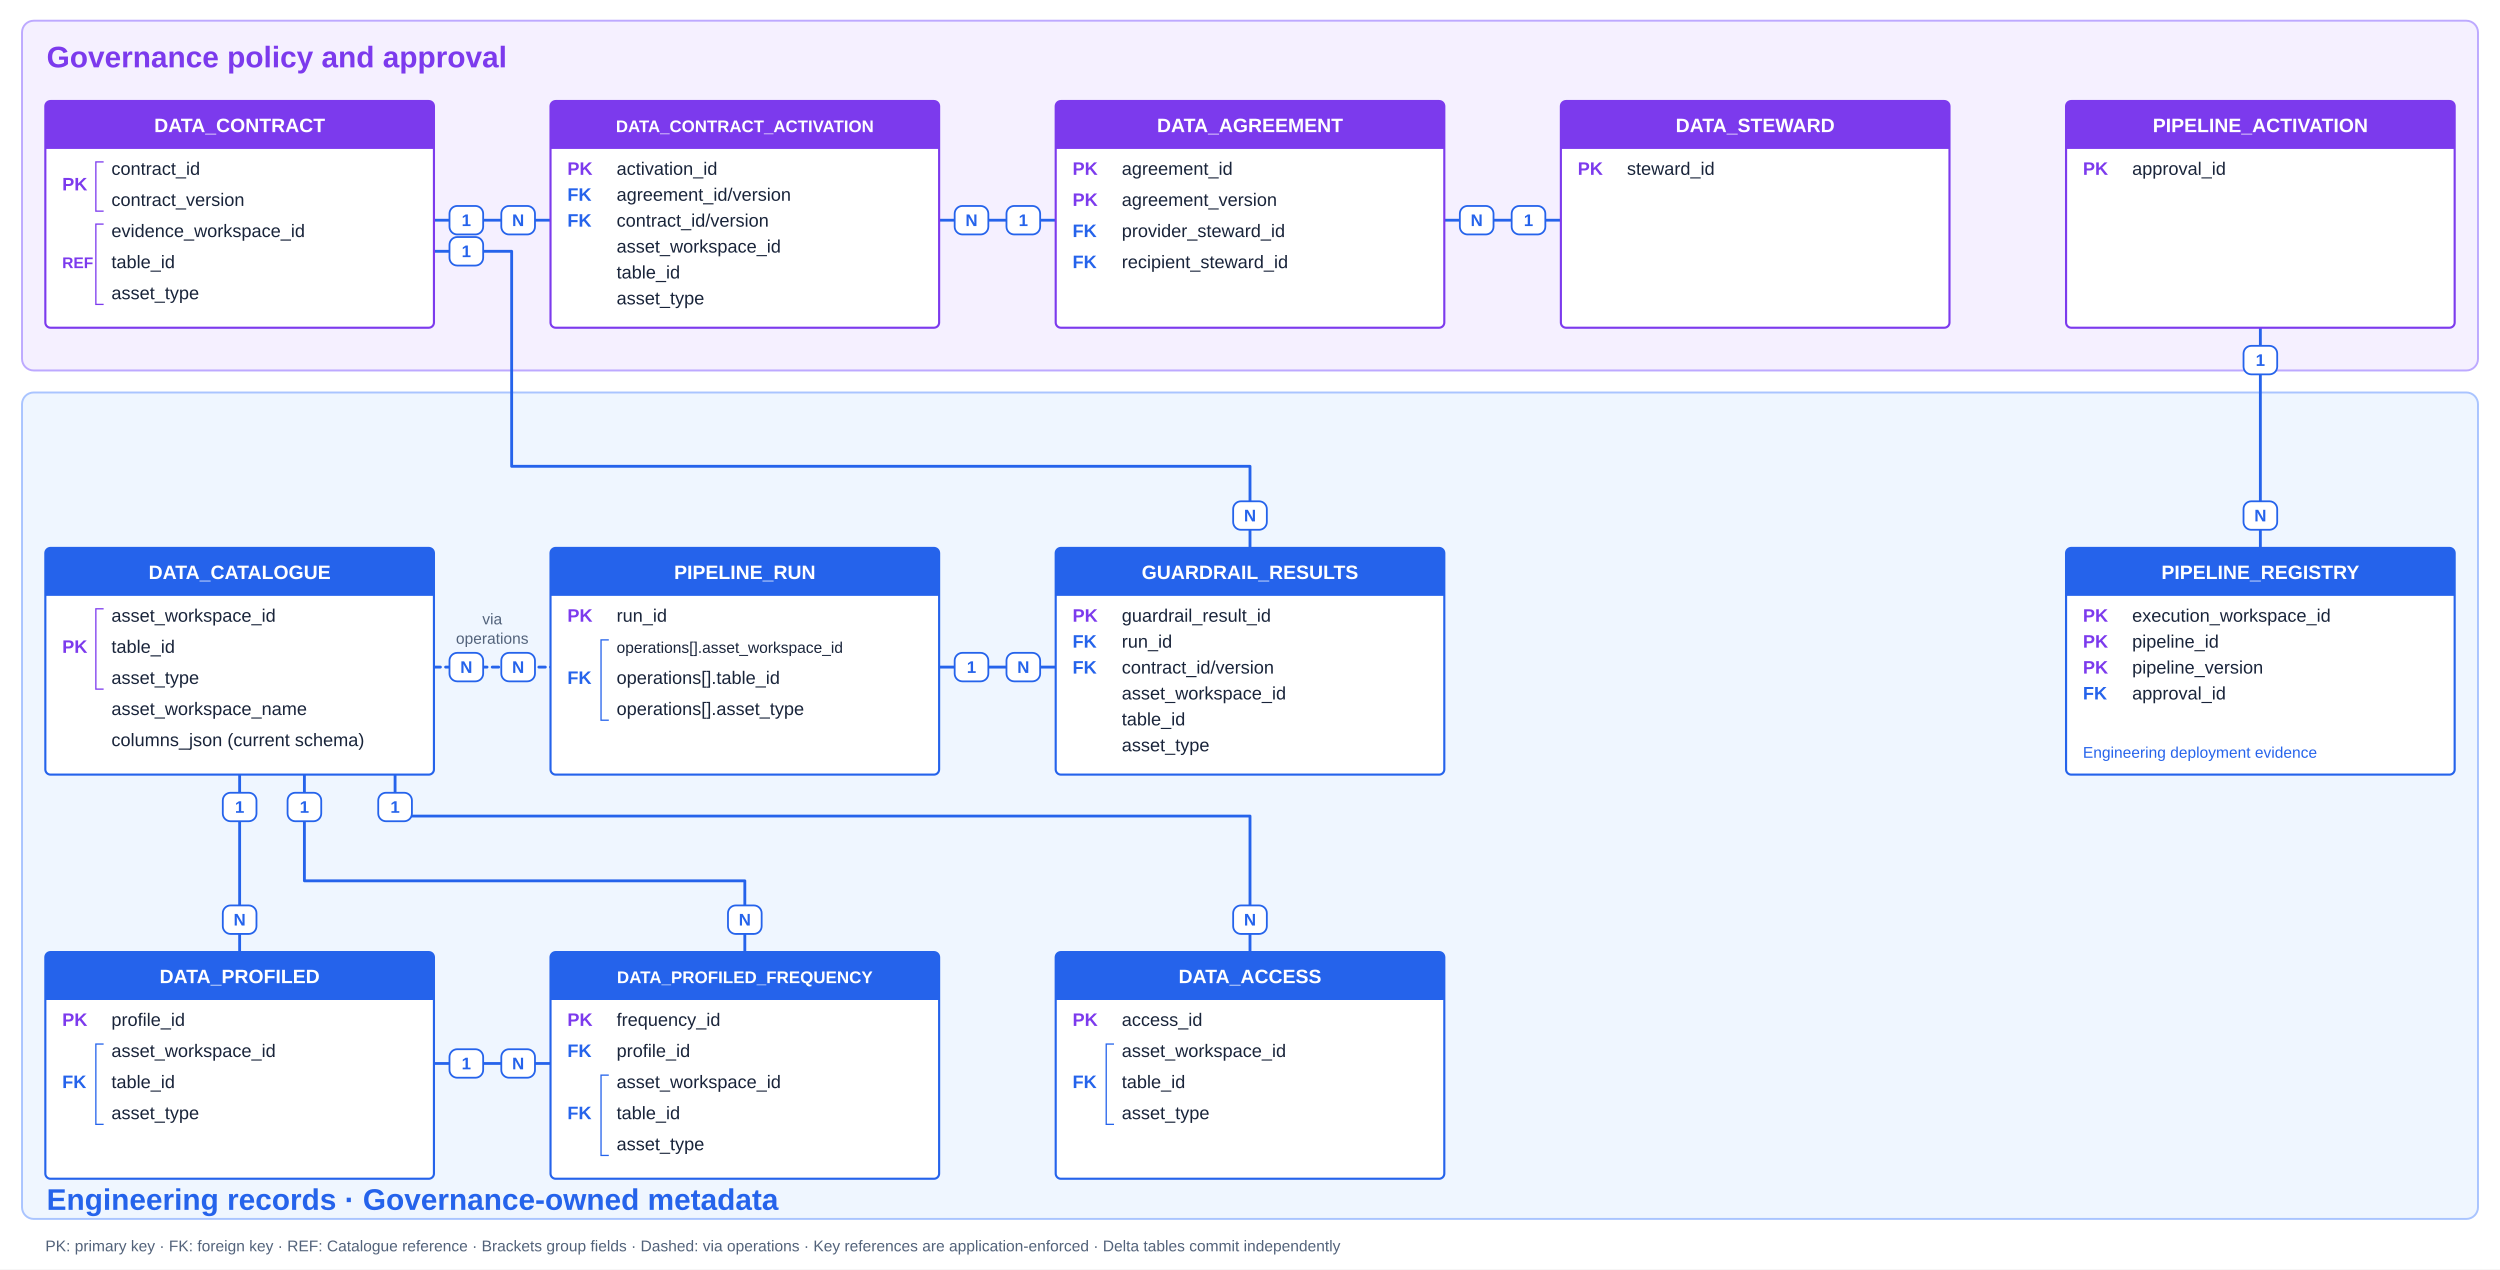
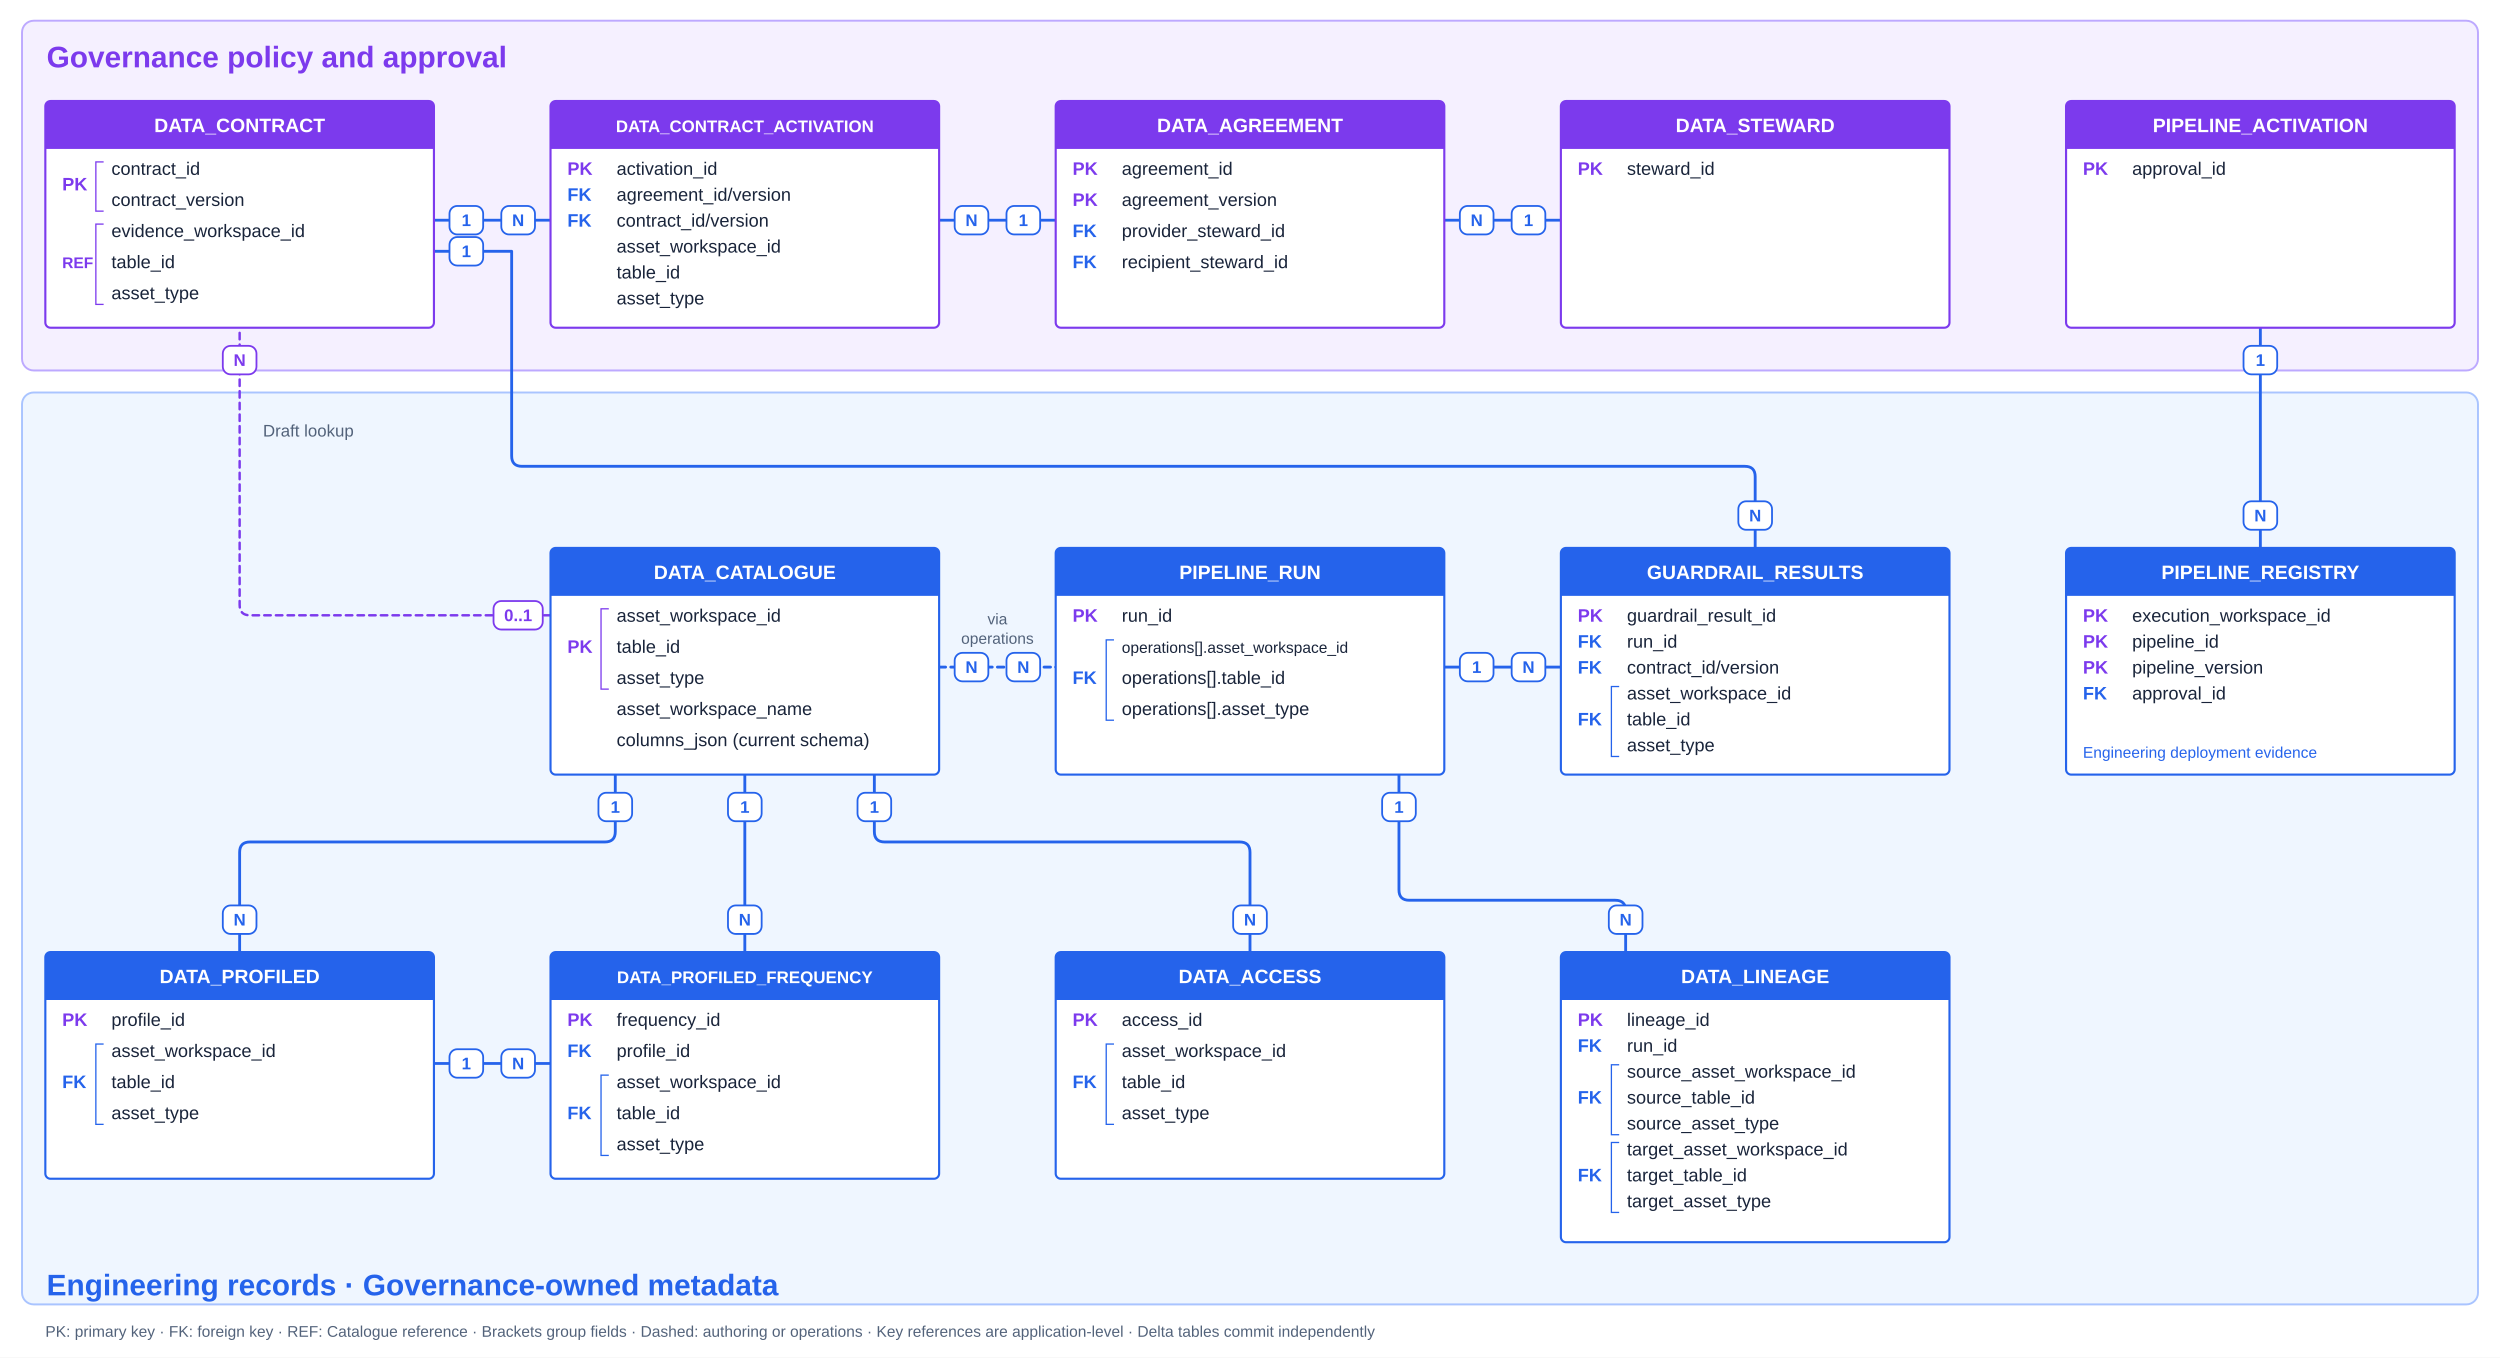
- <svg xmlns="http://www.w3.org/2000/svg" xmlns:xlink="http://www.w3.org/1999/xlink" width="1930" height="980" viewBox="0 0 1930 980" role="img" aria-label="FabricOps metadata relationship diagram">
-   <rect width="1930" height="980" fill="#FFFFFF" />
+ <svg xmlns="http://www.w3.org/2000/svg" xmlns:xlink="http://www.w3.org/1999/xlink" width="1930" height="1048" viewBox="0 0 1930 1048" role="img" aria-label="FabricOps metadata relationship diagram">
+   <rect width="1930" height="1048" fill="#FFFFFF" />
  <rect x="17" y="16" width="1896" height="270" rx="9" fill="#F5F0FF" stroke="#BDA9FF" stroke-width="1.5" />
-   <rect x="17" y="303" width="1896" height="638" rx="9" fill="#EFF6FF" stroke="#A9C4FF" stroke-width="1.5" />
+   <rect x="17" y="303" width="1896" height="704" rx="9" fill="#EFF6FF" stroke="#A9C4FF" stroke-width="1.5" />
  <text x="36" y="52" font-size="23" font-family="Segoe UI, Arial, sans-serif" font-weight="700" fill="#7C3AED">Governance policy and approval</text>
-   <text x="36" y="934" font-size="23" font-family="Segoe UI, Arial, sans-serif" font-weight="700" fill="#2563EB">Engineering records · Governance-owned metadata</text>
+   <text x="36" y="1000" font-size="23" font-family="Segoe UI, Arial, sans-serif" font-weight="700" fill="#2563EB">Engineering records · Governance-owned metadata</text>
  <g id="metadata-er-relationships" aria-label="Metadata table relationships">
+     <g class="metadata-er-relationship" data-from="DATA_CATALOGUE" data-to="DATA_CONTRACT" data-cardinality="0..1-N" data-kind="logical">
+       <path d="M425 475H193Q185 475 185 467V253" fill="none" stroke="#7C3AED" stroke-width="1.9" stroke-linecap="round" stroke-linejoin="round" stroke-dasharray="5 4" />
+       <rect x="381" y="464" width="38" height="22" rx="6" fill="#FFFFFF" stroke="#7C3AED" stroke-width="1.4" />
+       <text x="400" y="479.5" text-anchor="middle" font-size="13" font-weight="700" font-family="Segoe UI, Arial, sans-serif" fill="#7C3AED">0..1</text>
+       <rect x="172" y="267" width="26" height="22" rx="6" fill="#FFFFFF" stroke="#7C3AED" stroke-width="1.4" />
+       <text x="185" y="282.5" text-anchor="middle" font-size="13" font-weight="700" font-family="Segoe UI, Arial, sans-serif" fill="#7C3AED">N</text>
+       <text x="203" y="337" font-size="13" font-family="Segoe UI, Arial, sans-serif" fill="#52627A">Draft lookup</text>
+     </g>
    <g class="metadata-er-relationship" data-from="DATA_STEWARD" data-to="DATA_AGREEMENT" data-cardinality="1-N" data-kind="physical">
      <path d="M1205 170H1115" fill="none" stroke="#2563EB" stroke-width="2.2" stroke-linecap="round" stroke-linejoin="round" />
      <rect x="1167" y="159" width="26" height="22" rx="6" fill="#FFFFFF" stroke="#2563EB" stroke-width="1.4" />
      <text x="1180" y="174.5" text-anchor="middle" font-size="13" font-weight="700" font-family="Segoe UI, Arial, sans-serif" fill="#2563EB">1</text>
      <rect x="1127" y="159" width="26" height="22" rx="6" fill="#FFFFFF" stroke="#2563EB" stroke-width="1.4" />
      <text x="1140" y="174.5" text-anchor="middle" font-size="13" font-weight="700" font-family="Segoe UI, Arial, sans-serif" fill="#2563EB">N</text>
    </g>
    <g class="metadata-er-relationship" data-from="DATA_AGREEMENT" data-to="DATA_CONTRACT_ACTIVATION" data-cardinality="1-N" data-kind="physical">
      <path d="M815 170H725" fill="none" stroke="#2563EB" stroke-width="2.2" stroke-linecap="round" stroke-linejoin="round" />
      <rect x="777" y="159" width="26" height="22" rx="6" fill="#FFFFFF" stroke="#2563EB" stroke-width="1.4" />
      <text x="790" y="174.5" text-anchor="middle" font-size="13" font-weight="700" font-family="Segoe UI, Arial, sans-serif" fill="#2563EB">1</text>
      <rect x="737" y="159" width="26" height="22" rx="6" fill="#FFFFFF" stroke="#2563EB" stroke-width="1.4" />
      <text x="750" y="174.5" text-anchor="middle" font-size="13" font-weight="700" font-family="Segoe UI, Arial, sans-serif" fill="#2563EB">N</text>
    </g>
    <g class="metadata-er-relationship" data-from="PIPELINE_ACTIVATION" data-to="PIPELINE_REGISTRY" data-cardinality="1-N" data-kind="physical">
      <path d="M1745 253V423" fill="none" stroke="#2563EB" stroke-width="2.2" stroke-linecap="round" stroke-linejoin="round" />
      <rect x="1732" y="267" width="26" height="22" rx="6" fill="#FFFFFF" stroke="#2563EB" stroke-width="1.4" />
      <text x="1745" y="282.5" text-anchor="middle" font-size="13" font-weight="700" font-family="Segoe UI, Arial, sans-serif" fill="#2563EB">1</text>
      <rect x="1732" y="387" width="26" height="22" rx="6" fill="#FFFFFF" stroke="#2563EB" stroke-width="1.4" />
      <text x="1745" y="402.5" text-anchor="middle" font-size="13" font-weight="700" font-family="Segoe UI, Arial, sans-serif" fill="#2563EB">N</text>
    </g>
    <g class="metadata-er-relationship" data-from="DATA_CONTRACT_ACTIVATION" data-to="DATA_CONTRACT" data-cardinality="N-1" data-kind="physical">
      <path d="M425 170H335" fill="none" stroke="#2563EB" stroke-width="2.2" stroke-linecap="round" stroke-linejoin="round" />
      <rect x="387" y="159" width="26" height="22" rx="6" fill="#FFFFFF" stroke="#2563EB" stroke-width="1.4" />
      <text x="400" y="174.5" text-anchor="middle" font-size="13" font-weight="700" font-family="Segoe UI, Arial, sans-serif" fill="#2563EB">N</text>
      <rect x="347" y="159" width="26" height="22" rx="6" fill="#FFFFFF" stroke="#2563EB" stroke-width="1.4" />
      <text x="360" y="174.5" text-anchor="middle" font-size="13" font-weight="700" font-family="Segoe UI, Arial, sans-serif" fill="#2563EB">1</text>
    </g>
    <g class="metadata-er-relationship" data-from="PIPELINE_RUN" data-to="GUARDRAIL_RESULTS" data-cardinality="1-N" data-kind="physical">
-       <path d="M725 515H815" fill="none" stroke="#2563EB" stroke-width="2.2" stroke-linecap="round" stroke-linejoin="round" />
-       <rect x="737" y="504" width="26" height="22" rx="6" fill="#FFFFFF" stroke="#2563EB" stroke-width="1.4" />
-       <text x="750" y="519.5" text-anchor="middle" font-size="13" font-weight="700" font-family="Segoe UI, Arial, sans-serif" fill="#2563EB">1</text>
-       <rect x="777" y="504" width="26" height="22" rx="6" fill="#FFFFFF" stroke="#2563EB" stroke-width="1.4" />
-       <text x="790" y="519.5" text-anchor="middle" font-size="13" font-weight="700" font-family="Segoe UI, Arial, sans-serif" fill="#2563EB">N</text>
+       <path d="M1115 515H1205" fill="none" stroke="#2563EB" stroke-width="2.2" stroke-linecap="round" stroke-linejoin="round" />
+       <rect x="1127" y="504" width="26" height="22" rx="6" fill="#FFFFFF" stroke="#2563EB" stroke-width="1.4" />
+       <text x="1140" y="519.5" text-anchor="middle" font-size="13" font-weight="700" font-family="Segoe UI, Arial, sans-serif" fill="#2563EB">1</text>
+       <rect x="1167" y="504" width="26" height="22" rx="6" fill="#FFFFFF" stroke="#2563EB" stroke-width="1.4" />
+       <text x="1180" y="519.5" text-anchor="middle" font-size="13" font-weight="700" font-family="Segoe UI, Arial, sans-serif" fill="#2563EB">N</text>
    </g>
    <g class="metadata-er-relationship" data-from="DATA_CATALOGUE" data-to="DATA_PROFILED" data-cardinality="1-N" data-kind="physical">
-       <path d="M185 598V735" fill="none" stroke="#2563EB" stroke-width="2.2" stroke-linecap="round" stroke-linejoin="round" />
-       <rect x="172" y="612" width="26" height="22" rx="6" fill="#FFFFFF" stroke="#2563EB" stroke-width="1.4" />
-       <text x="185" y="627.5" text-anchor="middle" font-size="13" font-weight="700" font-family="Segoe UI, Arial, sans-serif" fill="#2563EB">1</text>
+       <path d="M475 598V642Q475 650 467 650H193Q185 650 185 658V735" fill="none" stroke="#2563EB" stroke-width="2.2" stroke-linecap="round" stroke-linejoin="round" />
+       <rect x="462" y="612" width="26" height="22" rx="6" fill="#FFFFFF" stroke="#2563EB" stroke-width="1.4" />
+       <text x="475" y="627.5" text-anchor="middle" font-size="13" font-weight="700" font-family="Segoe UI, Arial, sans-serif" fill="#2563EB">1</text>
      <rect x="172" y="699" width="26" height="22" rx="6" fill="#FFFFFF" stroke="#2563EB" stroke-width="1.4" />
      <text x="185" y="714.5" text-anchor="middle" font-size="13" font-weight="700" font-family="Segoe UI, Arial, sans-serif" fill="#2563EB">N</text>
    </g>
    <g class="metadata-er-relationship" data-from="DATA_CATALOGUE" data-to="DATA_PROFILED_FREQUENCY" data-cardinality="1-N" data-kind="physical">
-       <path d="M235 598V680H575V735" fill="none" stroke="#2563EB" stroke-width="2.2" stroke-linecap="round" stroke-linejoin="round" />
-       <rect x="222" y="612" width="26" height="22" rx="6" fill="#FFFFFF" stroke="#2563EB" stroke-width="1.4" />
-       <text x="235" y="627.5" text-anchor="middle" font-size="13" font-weight="700" font-family="Segoe UI, Arial, sans-serif" fill="#2563EB">1</text>
+       <path d="M575 598V735" fill="none" stroke="#2563EB" stroke-width="2.2" stroke-linecap="round" stroke-linejoin="round" />
+       <rect x="562" y="612" width="26" height="22" rx="6" fill="#FFFFFF" stroke="#2563EB" stroke-width="1.4" />
+       <text x="575" y="627.5" text-anchor="middle" font-size="13" font-weight="700" font-family="Segoe UI, Arial, sans-serif" fill="#2563EB">1</text>
      <rect x="562" y="699" width="26" height="22" rx="6" fill="#FFFFFF" stroke="#2563EB" stroke-width="1.4" />
      <text x="575" y="714.5" text-anchor="middle" font-size="13" font-weight="700" font-family="Segoe UI, Arial, sans-serif" fill="#2563EB">N</text>
    </g>
    <g class="metadata-er-relationship" data-from="DATA_CATALOGUE" data-to="DATA_ACCESS" data-cardinality="1-N" data-kind="physical">
-       <path d="M305 598V630H965V735" fill="none" stroke="#2563EB" stroke-width="2.2" stroke-linecap="round" stroke-linejoin="round" />
-       <rect x="292" y="612" width="26" height="22" rx="6" fill="#FFFFFF" stroke="#2563EB" stroke-width="1.4" />
-       <text x="305" y="627.5" text-anchor="middle" font-size="13" font-weight="700" font-family="Segoe UI, Arial, sans-serif" fill="#2563EB">1</text>
+       <path d="M675 598V642Q675 650 683 650H957Q965 650 965 658V735" fill="none" stroke="#2563EB" stroke-width="2.2" stroke-linecap="round" stroke-linejoin="round" />
+       <rect x="662" y="612" width="26" height="22" rx="6" fill="#FFFFFF" stroke="#2563EB" stroke-width="1.4" />
+       <text x="675" y="627.5" text-anchor="middle" font-size="13" font-weight="700" font-family="Segoe UI, Arial, sans-serif" fill="#2563EB">1</text>
      <rect x="952" y="699" width="26" height="22" rx="6" fill="#FFFFFF" stroke="#2563EB" stroke-width="1.4" />
      <text x="965" y="714.5" text-anchor="middle" font-size="13" font-weight="700" font-family="Segoe UI, Arial, sans-serif" fill="#2563EB">N</text>
    </g>
    <g class="metadata-er-relationship" data-from="DATA_PROFILED" data-to="DATA_PROFILED_FREQUENCY" data-cardinality="1-N" data-kind="physical">
      <path d="M335 821H425" fill="none" stroke="#2563EB" stroke-width="2.2" stroke-linecap="round" stroke-linejoin="round" />
      <rect x="347" y="810" width="26" height="22" rx="6" fill="#FFFFFF" stroke="#2563EB" stroke-width="1.4" />
      <text x="360" y="825.5" text-anchor="middle" font-size="13" font-weight="700" font-family="Segoe UI, Arial, sans-serif" fill="#2563EB">1</text>
      <rect x="387" y="810" width="26" height="22" rx="6" fill="#FFFFFF" stroke="#2563EB" stroke-width="1.4" />
      <text x="400" y="825.5" text-anchor="middle" font-size="13" font-weight="700" font-family="Segoe UI, Arial, sans-serif" fill="#2563EB">N</text>
    </g>
    <g class="metadata-er-relationship" data-from="DATA_CONTRACT" data-to="GUARDRAIL_RESULTS" data-cardinality="1-N" data-kind="physical">
-       <path d="M335 194H395V360H965V423" fill="none" stroke="#2563EB" stroke-width="2.2" stroke-linecap="round" stroke-linejoin="round" />
+       <path d="M335 194H395V352Q395 360 403 360H1347Q1355 360 1355 368V423" fill="none" stroke="#2563EB" stroke-width="2.2" stroke-linecap="round" stroke-linejoin="round" />
      <rect x="347" y="183" width="26" height="22" rx="6" fill="#FFFFFF" stroke="#2563EB" stroke-width="1.4" />
      <text x="360" y="198.5" text-anchor="middle" font-size="13" font-weight="700" font-family="Segoe UI, Arial, sans-serif" fill="#2563EB">1</text>
-       <rect x="952" y="387" width="26" height="22" rx="6" fill="#FFFFFF" stroke="#2563EB" stroke-width="1.4" />
-       <text x="965" y="402.5" text-anchor="middle" font-size="13" font-weight="700" font-family="Segoe UI, Arial, sans-serif" fill="#2563EB">N</text>
+       <rect x="1342" y="387" width="26" height="22" rx="6" fill="#FFFFFF" stroke="#2563EB" stroke-width="1.4" />
+       <text x="1355" y="402.5" text-anchor="middle" font-size="13" font-weight="700" font-family="Segoe UI, Arial, sans-serif" fill="#2563EB">N</text>
    </g>
    <g class="metadata-er-relationship" data-from="DATA_CATALOGUE" data-to="PIPELINE_RUN" data-cardinality="N-N" data-kind="nested">
-       <path d="M335 515H425" fill="none" stroke="#2563EB" stroke-width="2.2" stroke-linecap="round" stroke-linejoin="round" stroke-dasharray="5 4" />
-       <rect x="347" y="504" width="26" height="22" rx="6" fill="#FFFFFF" stroke="#2563EB" stroke-width="1.4" />
-       <text x="360" y="519.5" text-anchor="middle" font-size="13" font-weight="700" font-family="Segoe UI, Arial, sans-serif" fill="#2563EB">N</text>
-       <rect x="387" y="504" width="26" height="22" rx="6" fill="#FFFFFF" stroke="#2563EB" stroke-width="1.4" />
-       <text x="400" y="519.5" text-anchor="middle" font-size="13" font-weight="700" font-family="Segoe UI, Arial, sans-serif" fill="#2563EB">N</text>
-       <text x="380" y="482" text-anchor="middle" font-size="12" font-family="Segoe UI, Arial, sans-serif" fill="#52627A">via</text>
-       <text x="380" y="497" text-anchor="middle" font-size="12" font-family="Segoe UI, Arial, sans-serif" fill="#52627A">operations</text>
+       <path d="M725 515H815" fill="none" stroke="#2563EB" stroke-width="2.2" stroke-linecap="round" stroke-linejoin="round" stroke-dasharray="5 4" />
+       <rect x="737" y="504" width="26" height="22" rx="6" fill="#FFFFFF" stroke="#2563EB" stroke-width="1.4" />
+       <text x="750" y="519.5" text-anchor="middle" font-size="13" font-weight="700" font-family="Segoe UI, Arial, sans-serif" fill="#2563EB">N</text>
+       <rect x="777" y="504" width="26" height="22" rx="6" fill="#FFFFFF" stroke="#2563EB" stroke-width="1.4" />
+       <text x="790" y="519.5" text-anchor="middle" font-size="13" font-weight="700" font-family="Segoe UI, Arial, sans-serif" fill="#2563EB">N</text>
+       <text x="770" y="482" text-anchor="middle" font-size="12" font-family="Segoe UI, Arial, sans-serif" fill="#52627A">via</text>
+       <text x="770" y="497" text-anchor="middle" font-size="12" font-family="Segoe UI, Arial, sans-serif" fill="#52627A">operations</text>
+     </g>
+     <g class="metadata-er-relationship" data-from="PIPELINE_RUN" data-to="DATA_LINEAGE" data-cardinality="1-N" data-kind="physical">
+       <path d="M1080 598V687Q1080 695 1088 695H1247Q1255 695 1255 703V735" fill="none" stroke="#2563EB" stroke-width="2.2" stroke-linecap="round" stroke-linejoin="round" />
+       <rect x="1067" y="612" width="26" height="22" rx="6" fill="#FFFFFF" stroke="#2563EB" stroke-width="1.4" />
+       <text x="1080" y="627.5" text-anchor="middle" font-size="13" font-weight="700" font-family="Segoe UI, Arial, sans-serif" fill="#2563EB">1</text>
+       <rect x="1242" y="699" width="26" height="22" rx="6" fill="#FFFFFF" stroke="#2563EB" stroke-width="1.4" />
+       <text x="1255" y="714.5" text-anchor="middle" font-size="13" font-weight="700" font-family="Segoe UI, Arial, sans-serif" fill="#2563EB">N</text>
    </g>
  </g>
  <a xlink:href="https://voycepeh.github.io/FabricOps-Starter-Kit/reference/metadata/metadata_data_steward/" target="_blank">
    <rect x="1205" y="78" width="300" height="175" rx="4" fill="white" stroke="#7C3AED" stroke-width="1.65" />
    <path d="M1209 78H1501Q1505 78 1505 82V115H1205V82Q1205 78 1209 78Z" fill="#7C3AED" />
    <text x="1355" y="102" text-anchor="middle" font-size="15" font-weight="700" font-family="Segoe UI, Arial, sans-serif" fill="white">DATA_STEWARD</text>
    <text x="1218" y="135" fill="#7C3AED" font-weight="700" font-size="14" font-family="Segoe UI, Arial, sans-serif">PK</text>
    <text x="1256" y="135" fill="#19243A" font-size="14" font-family="Segoe UI, Arial, sans-serif">steward_id</text>
  </a>
  <a xlink:href="https://voycepeh.github.io/FabricOps-Starter-Kit/reference/metadata/metadata_data_agreement/" target="_blank">
    <rect x="815" y="78" width="300" height="175" rx="4" fill="white" stroke="#7C3AED" stroke-width="1.65" />
    <path d="M819 78H1111Q1115 78 1115 82V115H815V82Q815 78 819 78Z" fill="#7C3AED" />
    <text x="965" y="102" text-anchor="middle" font-size="15" font-weight="700" font-family="Segoe UI, Arial, sans-serif" fill="white">DATA_AGREEMENT</text>
    <text x="828" y="135" fill="#7C3AED" font-weight="700" font-size="14" font-family="Segoe UI, Arial, sans-serif">PK</text>
    <text x="866" y="135" fill="#19243A" font-size="14" font-family="Segoe UI, Arial, sans-serif">agreement_id</text>
    <text x="828" y="159" fill="#7C3AED" font-weight="700" font-size="14" font-family="Segoe UI, Arial, sans-serif">PK</text>
    <text x="866" y="159" fill="#19243A" font-size="14" font-family="Segoe UI, Arial, sans-serif">agreement_version</text>
    <text x="828" y="183" fill="#2563EB" font-weight="700" font-size="14" font-family="Segoe UI, Arial, sans-serif">FK</text>
    <text x="866" y="183" fill="#19243A" font-size="14" font-family="Segoe UI, Arial, sans-serif">provider_steward_id</text>
    <text x="828" y="207" fill="#2563EB" font-weight="700" font-size="14" font-family="Segoe UI, Arial, sans-serif">FK</text>
    <text x="866" y="207" fill="#19243A" font-size="14" font-family="Segoe UI, Arial, sans-serif">recipient_steward_id</text>
  </a>
  <a xlink:href="https://voycepeh.github.io/FabricOps-Starter-Kit/reference/metadata/metadata_data_contract_activation/" target="_blank">
    <rect x="425" y="78" width="300" height="175" rx="4" fill="white" stroke="#7C3AED" stroke-width="1.65" />
    <path d="M429 78H721Q725 78 725 82V115H425V82Q425 78 429 78Z" fill="#7C3AED" />
    <text x="575" y="102" text-anchor="middle" font-size="13" font-weight="700" font-family="Segoe UI, Arial, sans-serif" fill="white">DATA_CONTRACT_ACTIVATION</text>
    <text x="438" y="135" fill="#7C3AED" font-weight="700" font-size="14" font-family="Segoe UI, Arial, sans-serif">PK</text>
    <text x="476" y="135" fill="#19243A" font-size="14" font-family="Segoe UI, Arial, sans-serif">activation_id</text>
    <text x="438" y="155" fill="#2563EB" font-weight="700" font-size="14" font-family="Segoe UI, Arial, sans-serif">FK</text>
    <text x="476" y="155" fill="#19243A" font-size="14" font-family="Segoe UI, Arial, sans-serif">agreement_id/version</text>
    <text x="438" y="175" fill="#2563EB" font-weight="700" font-size="14" font-family="Segoe UI, Arial, sans-serif">FK</text>
    <text x="476" y="175" fill="#19243A" font-size="14" font-family="Segoe UI, Arial, sans-serif">contract_id/version</text>
    <text x="476" y="195" fill="#19243A" font-size="14" font-family="Segoe UI, Arial, sans-serif">asset_workspace_id</text>
    <text x="476" y="215" fill="#19243A" font-size="14" font-family="Segoe UI, Arial, sans-serif">table_id</text>
    <text x="476" y="235" fill="#19243A" font-size="14" font-family="Segoe UI, Arial, sans-serif">asset_type</text>
  </a>
  <a xlink:href="https://voycepeh.github.io/FabricOps-Starter-Kit/reference/metadata/metadata_data_contract/" target="_blank">
    <rect x="35" y="78" width="300" height="175" rx="4" fill="white" stroke="#7C3AED" stroke-width="1.65" />
    <path d="M39 78H331Q335 78 335 82V115H35V82Q35 78 39 78Z" fill="#7C3AED" />
    <text x="185" y="102" text-anchor="middle" font-size="15" font-weight="700" font-family="Segoe UI, Arial, sans-serif" fill="white">DATA_CONTRACT</text>
    <text x="86" y="135" fill="#19243A" font-size="14" font-family="Segoe UI, Arial, sans-serif">contract_id</text>
    <text x="86" y="159" fill="#19243A" font-size="14" font-family="Segoe UI, Arial, sans-serif">contract_version</text>
    <text x="86" y="183" fill="#19243A" font-size="14" font-family="Segoe UI, Arial, sans-serif">evidence_workspace_id</text>
    <text x="86" y="207" fill="#19243A" font-size="14" font-family="Segoe UI, Arial, sans-serif">table_id</text>
    <text x="86" y="231" fill="#19243A" font-size="14" font-family="Segoe UI, Arial, sans-serif">asset_type</text>
    <g data-key-role="PK" data-key-fields="contract_id,contract_version">
      <path d="M80 125H74V163H80" fill="none" stroke="#7C3AED" />
      <text x="48" y="147" fill="#7C3AED" font-weight="700" font-size="14" font-family="Segoe UI, Arial, sans-serif">PK</text>
    </g>
    <g data-key-role="REF" data-key-fields="evidence_workspace_id,table_id,asset_type">
      <path d="M80 173H74V235H80" fill="none" stroke="#7C3AED" />
      <text x="48" y="207" fill="#7C3AED" font-weight="700" font-size="12" font-family="Segoe UI, Arial, sans-serif">REF</text>
    </g>
  </a>
  <a xlink:href="https://voycepeh.github.io/FabricOps-Starter-Kit/reference/metadata/metadata_guardrail_results/" target="_blank">
+     <rect x="1205" y="423" width="300" height="175" rx="4" fill="white" stroke="#2563EB" stroke-width="1.65" />
+     <path d="M1209 423H1501Q1505 423 1505 427V460H1205V427Q1205 423 1209 423Z" fill="#2563EB" />
+     <text x="1355" y="447" text-anchor="middle" font-size="15" font-weight="700" font-family="Segoe UI, Arial, sans-serif" fill="white">GUARDRAIL_RESULTS</text>
+     <text x="1218" y="480" fill="#7C3AED" font-weight="700" font-size="14" font-family="Segoe UI, Arial, sans-serif">PK</text>
+     <text x="1256" y="480" fill="#19243A" font-size="14" font-family="Segoe UI, Arial, sans-serif">guardrail_result_id</text>
+     <text x="1218" y="500" fill="#2563EB" font-weight="700" font-size="14" font-family="Segoe UI, Arial, sans-serif">FK</text>
+     <text x="1256" y="500" fill="#19243A" font-size="14" font-family="Segoe UI, Arial, sans-serif">run_id</text>
+     <text x="1218" y="520" fill="#2563EB" font-weight="700" font-size="14" font-family="Segoe UI, Arial, sans-serif">FK</text>
+     <text x="1256" y="520" fill="#19243A" font-size="14" font-family="Segoe UI, Arial, sans-serif">contract_id/version</text>
+     <text x="1256" y="540" fill="#19243A" font-size="14" font-family="Segoe UI, Arial, sans-serif">asset_workspace_id</text>
+     <text x="1256" y="560" fill="#19243A" font-size="14" font-family="Segoe UI, Arial, sans-serif">table_id</text>
+     <text x="1256" y="580" fill="#19243A" font-size="14" font-family="Segoe UI, Arial, sans-serif">asset_type</text>
+     <g data-key-role="FK" data-key-fields="asset_workspace_id,table_id,asset_type">
+       <path d="M1250 530H1244V584H1250" fill="none" stroke="#2563EB" />
+       <text x="1218" y="560" fill="#2563EB" font-weight="700" font-size="14" font-family="Segoe UI, Arial, sans-serif">FK</text>
+     </g>
+   </a>
+   <a xlink:href="https://voycepeh.github.io/FabricOps-Starter-Kit/reference/metadata/metadata_pipeline_run/" target="_blank">
    <rect x="815" y="423" width="300" height="175" rx="4" fill="white" stroke="#2563EB" stroke-width="1.65" />
    <path d="M819 423H1111Q1115 423 1115 427V460H815V427Q815 423 819 423Z" fill="#2563EB" />
-     <text x="965" y="447" text-anchor="middle" font-size="15" font-weight="700" font-family="Segoe UI, Arial, sans-serif" fill="white">GUARDRAIL_RESULTS</text>
+     <text x="965" y="447" text-anchor="middle" font-size="15" font-weight="700" font-family="Segoe UI, Arial, sans-serif" fill="white">PIPELINE_RUN</text>
    <text x="828" y="480" fill="#7C3AED" font-weight="700" font-size="14" font-family="Segoe UI, Arial, sans-serif">PK</text>
-     <text x="866" y="480" fill="#19243A" font-size="14" font-family="Segoe UI, Arial, sans-serif">guardrail_result_id</text>
-     <text x="828" y="500" fill="#2563EB" font-weight="700" font-size="14" font-family="Segoe UI, Arial, sans-serif">FK</text>
-     <text x="866" y="500" fill="#19243A" font-size="14" font-family="Segoe UI, Arial, sans-serif">run_id</text>
-     <text x="828" y="520" fill="#2563EB" font-weight="700" font-size="14" font-family="Segoe UI, Arial, sans-serif">FK</text>
-     <text x="866" y="520" fill="#19243A" font-size="14" font-family="Segoe UI, Arial, sans-serif">contract_id/version</text>
-     <text x="866" y="540" fill="#19243A" font-size="14" font-family="Segoe UI, Arial, sans-serif">asset_workspace_id</text>
-     <text x="866" y="560" fill="#19243A" font-size="14" font-family="Segoe UI, Arial, sans-serif">table_id</text>
-     <text x="866" y="580" fill="#19243A" font-size="14" font-family="Segoe UI, Arial, sans-serif">asset_type</text>
-   </a>
-   <a xlink:href="https://voycepeh.github.io/FabricOps-Starter-Kit/reference/metadata/metadata_pipeline_run/" target="_blank">
+     <text x="866" y="480" fill="#19243A" font-size="14" font-family="Segoe UI, Arial, sans-serif">run_id</text>
+     <text x="866" y="504" fill="#19243A" font-size="12" font-family="Segoe UI, Arial, sans-serif">operations[].asset_workspace_id</text>
+     <text x="866" y="528" fill="#19243A" font-size="14" font-family="Segoe UI, Arial, sans-serif">operations[].table_id</text>
+     <text x="866" y="552" fill="#19243A" font-size="14" font-family="Segoe UI, Arial, sans-serif">operations[].asset_type</text>
+     <g data-key-role="FK" data-key-fields="operations[].asset_workspace_id,operations[].table_id,operations[].asset_type">
+       <path d="M860 494H854V556H860" fill="none" stroke="#2563EB" />
+       <text x="828" y="528" fill="#2563EB" font-weight="700" font-size="14" font-family="Segoe UI, Arial, sans-serif">FK</text>
+     </g>
+   </a>
+   <a xlink:href="https://voycepeh.github.io/FabricOps-Starter-Kit/reference/metadata/metadata_data_catalogue/" target="_blank">
    <rect x="425" y="423" width="300" height="175" rx="4" fill="white" stroke="#2563EB" stroke-width="1.65" />
    <path d="M429 423H721Q725 423 725 427V460H425V427Q425 423 429 423Z" fill="#2563EB" />
-     <text x="575" y="447" text-anchor="middle" font-size="15" font-weight="700" font-family="Segoe UI, Arial, sans-serif" fill="white">PIPELINE_RUN</text>
-     <text x="438" y="480" fill="#7C3AED" font-weight="700" font-size="14" font-family="Segoe UI, Arial, sans-serif">PK</text>
-     <text x="476" y="480" fill="#19243A" font-size="14" font-family="Segoe UI, Arial, sans-serif">run_id</text>
-     <text x="476" y="504" fill="#19243A" font-size="12" font-family="Segoe UI, Arial, sans-serif">operations[].asset_workspace_id</text>
-     <text x="476" y="528" fill="#19243A" font-size="14" font-family="Segoe UI, Arial, sans-serif">operations[].table_id</text>
-     <text x="476" y="552" fill="#19243A" font-size="14" font-family="Segoe UI, Arial, sans-serif">operations[].asset_type</text>
-     <g data-key-role="FK" data-key-fields="operations[].asset_workspace_id,operations[].table_id,operations[].asset_type">
-       <path d="M470 494H464V556H470" fill="none" stroke="#2563EB" />
-       <text x="438" y="528" fill="#2563EB" font-weight="700" font-size="14" font-family="Segoe UI, Arial, sans-serif">FK</text>
-     </g>
-   </a>
-   <a xlink:href="https://voycepeh.github.io/FabricOps-Starter-Kit/reference/metadata/metadata_data_catalogue/" target="_blank">
-     <rect x="35" y="423" width="300" height="175" rx="4" fill="white" stroke="#2563EB" stroke-width="1.65" />
-     <path d="M39 423H331Q335 423 335 427V460H35V427Q35 423 39 423Z" fill="#2563EB" />
-     <text x="185" y="447" text-anchor="middle" font-size="15" font-weight="700" font-family="Segoe UI, Arial, sans-serif" fill="white">DATA_CATALOGUE</text>
-     <text x="86" y="480" fill="#19243A" font-size="14" font-family="Segoe UI, Arial, sans-serif">asset_workspace_id</text>
-     <text x="86" y="504" fill="#19243A" font-size="14" font-family="Segoe UI, Arial, sans-serif">table_id</text>
-     <text x="86" y="528" fill="#19243A" font-size="14" font-family="Segoe UI, Arial, sans-serif">asset_type</text>
-     <text x="86" y="552" fill="#19243A" font-size="14" font-family="Segoe UI, Arial, sans-serif">asset_workspace_name</text>
-     <text x="86" y="576" fill="#19243A" font-size="14" font-family="Segoe UI, Arial, sans-serif">columns_json (current schema)</text>
+     <text x="575" y="447" text-anchor="middle" font-size="15" font-weight="700" font-family="Segoe UI, Arial, sans-serif" fill="white">DATA_CATALOGUE</text>
+     <text x="476" y="480" fill="#19243A" font-size="14" font-family="Segoe UI, Arial, sans-serif">asset_workspace_id</text>
+     <text x="476" y="504" fill="#19243A" font-size="14" font-family="Segoe UI, Arial, sans-serif">table_id</text>
+     <text x="476" y="528" fill="#19243A" font-size="14" font-family="Segoe UI, Arial, sans-serif">asset_type</text>
+     <text x="476" y="552" fill="#19243A" font-size="14" font-family="Segoe UI, Arial, sans-serif">asset_workspace_name</text>
+     <text x="476" y="576" fill="#19243A" font-size="14" font-family="Segoe UI, Arial, sans-serif">columns_json (current schema)</text>
    <g data-key-role="PK" data-key-fields="asset_workspace_id,table_id,asset_type">
-       <path d="M80 470H74V532H80" fill="none" stroke="#7C3AED" />
-       <text x="48" y="504" fill="#7C3AED" font-weight="700" font-size="14" font-family="Segoe UI, Arial, sans-serif">PK</text>
+       <path d="M470 470H464V532H470" fill="none" stroke="#7C3AED" />
+       <text x="438" y="504" fill="#7C3AED" font-weight="700" font-size="14" font-family="Segoe UI, Arial, sans-serif">PK</text>
    </g>
  </a>
  <a xlink:href="https://voycepeh.github.io/FabricOps-Starter-Kit/reference/metadata/metadata_data_profiled_frequency/" target="_blank">
    <rect x="425" y="735" width="300" height="175" rx="4" fill="white" stroke="#2563EB" stroke-width="1.65" />
    <path d="M429 735H721Q725 735 725 739V772H425V739Q425 735 429 735Z" fill="#2563EB" />
    <text x="575" y="759" text-anchor="middle" font-size="13.1" font-weight="700" font-family="Segoe UI, Arial, sans-serif" fill="white">DATA_PROFILED_FREQUENCY</text>
    <text x="438" y="792" fill="#7C3AED" font-weight="700" font-size="14" font-family="Segoe UI, Arial, sans-serif">PK</text>
    <text x="476" y="792" fill="#19243A" font-size="14" font-family="Segoe UI, Arial, sans-serif">frequency_id</text>
    <text x="438" y="816" fill="#2563EB" font-weight="700" font-size="14" font-family="Segoe UI, Arial, sans-serif">FK</text>
    <text x="476" y="816" fill="#19243A" font-size="14" font-family="Segoe UI, Arial, sans-serif">profile_id</text>
    <text x="476" y="840" fill="#19243A" font-size="14" font-family="Segoe UI, Arial, sans-serif">asset_workspace_id</text>
    <text x="476" y="864" fill="#19243A" font-size="14" font-family="Segoe UI, Arial, sans-serif">table_id</text>
    <text x="476" y="888" fill="#19243A" font-size="14" font-family="Segoe UI, Arial, sans-serif">asset_type</text>
    <g data-key-role="FK" data-key-fields="asset_workspace_id,table_id,asset_type">
      <path d="M470 830H464V892H470" fill="none" stroke="#2563EB" />
      <text x="438" y="864" fill="#2563EB" font-weight="700" font-size="14" font-family="Segoe UI, Arial, sans-serif">FK</text>
    </g>
  </a>
  <a xlink:href="https://voycepeh.github.io/FabricOps-Starter-Kit/reference/metadata/metadata_data_profiled/" target="_blank">
    <rect x="35" y="735" width="300" height="175" rx="4" fill="white" stroke="#2563EB" stroke-width="1.65" />
    <path d="M39 735H331Q335 735 335 739V772H35V739Q35 735 39 735Z" fill="#2563EB" />
    <text x="185" y="759" text-anchor="middle" font-size="15" font-weight="700" font-family="Segoe UI, Arial, sans-serif" fill="white">DATA_PROFILED</text>
    <text x="48" y="792" fill="#7C3AED" font-weight="700" font-size="14" font-family="Segoe UI, Arial, sans-serif">PK</text>
    <text x="86" y="792" fill="#19243A" font-size="14" font-family="Segoe UI, Arial, sans-serif">profile_id</text>
    <text x="86" y="816" fill="#19243A" font-size="14" font-family="Segoe UI, Arial, sans-serif">asset_workspace_id</text>
    <text x="86" y="840" fill="#19243A" font-size="14" font-family="Segoe UI, Arial, sans-serif">table_id</text>
    <text x="86" y="864" fill="#19243A" font-size="14" font-family="Segoe UI, Arial, sans-serif">asset_type</text>
    <g data-key-role="FK" data-key-fields="asset_workspace_id,table_id,asset_type">
      <path d="M80 806H74V868H80" fill="none" stroke="#2563EB" />
      <text x="48" y="840" fill="#2563EB" font-weight="700" font-size="14" font-family="Segoe UI, Arial, sans-serif">FK</text>
    </g>
  </a>
  <a xlink:href="https://voycepeh.github.io/FabricOps-Starter-Kit/reference/metadata/metadata_data_access/" target="_blank">
    <rect x="815" y="735" width="300" height="175" rx="4" fill="white" stroke="#2563EB" stroke-width="1.65" />
    <path d="M819 735H1111Q1115 735 1115 739V772H815V739Q815 735 819 735Z" fill="#2563EB" />
    <text x="965" y="759" text-anchor="middle" font-size="15" font-weight="700" font-family="Segoe UI, Arial, sans-serif" fill="white">DATA_ACCESS</text>
    <text x="828" y="792" fill="#7C3AED" font-weight="700" font-size="14" font-family="Segoe UI, Arial, sans-serif">PK</text>
    <text x="866" y="792" fill="#19243A" font-size="14" font-family="Segoe UI, Arial, sans-serif">access_id</text>
    <text x="866" y="816" fill="#19243A" font-size="14" font-family="Segoe UI, Arial, sans-serif">asset_workspace_id</text>
    <text x="866" y="840" fill="#19243A" font-size="14" font-family="Segoe UI, Arial, sans-serif">table_id</text>
    <text x="866" y="864" fill="#19243A" font-size="14" font-family="Segoe UI, Arial, sans-serif">asset_type</text>
    <g data-key-role="FK" data-key-fields="asset_workspace_id,table_id,asset_type">
      <path d="M860 806H854V868H860" fill="none" stroke="#2563EB" />
      <text x="828" y="840" fill="#2563EB" font-weight="700" font-size="14" font-family="Segoe UI, Arial, sans-serif">FK</text>
    </g>
  </a>
  <a xlink:href="https://voycepeh.github.io/FabricOps-Starter-Kit/reference/metadata/metadata_pipeline_activation/" target="_blank">
    <rect x="1595" y="78" width="300" height="175" rx="4" fill="white" stroke="#7C3AED" stroke-width="1.65" />
    <path d="M1599 78H1891Q1895 78 1895 82V115H1595V82Q1595 78 1599 78Z" fill="#7C3AED" />
    <text x="1745" y="102" text-anchor="middle" font-size="15" font-weight="700" font-family="Segoe UI, Arial, sans-serif" fill="white">PIPELINE_ACTIVATION</text>
    <text x="1608" y="135" fill="#7C3AED" font-weight="700" font-size="14" font-family="Segoe UI, Arial, sans-serif">PK</text>
    <text x="1646" y="135" fill="#19243A" font-size="14" font-family="Segoe UI, Arial, sans-serif">approval_id</text>
  </a>
  <a xlink:href="https://voycepeh.github.io/FabricOps-Starter-Kit/reference/metadata/metadata_pipeline_registry/" target="_blank">
    <rect x="1595" y="423" width="300" height="175" rx="4" fill="white" stroke="#2563EB" stroke-width="1.65" />
    <path d="M1599 423H1891Q1895 423 1895 427V460H1595V427Q1595 423 1599 423Z" fill="#2563EB" />
    <text x="1745" y="447" text-anchor="middle" font-size="15" font-weight="700" font-family="Segoe UI, Arial, sans-serif" fill="white">PIPELINE_REGISTRY</text>
    <text x="1608" y="480" fill="#7C3AED" font-weight="700" font-size="14" font-family="Segoe UI, Arial, sans-serif">PK</text>
    <text x="1646" y="480" fill="#19243A" font-size="14" font-family="Segoe UI, Arial, sans-serif">execution_workspace_id</text>
    <text x="1608" y="500" fill="#7C3AED" font-weight="700" font-size="14" font-family="Segoe UI, Arial, sans-serif">PK</text>
    <text x="1646" y="500" fill="#19243A" font-size="14" font-family="Segoe UI, Arial, sans-serif">pipeline_id</text>
    <text x="1608" y="520" fill="#7C3AED" font-weight="700" font-size="14" font-family="Segoe UI, Arial, sans-serif">PK</text>
    <text x="1646" y="520" fill="#19243A" font-size="14" font-family="Segoe UI, Arial, sans-serif">pipeline_version</text>
    <text x="1608" y="540" fill="#2563EB" font-weight="700" font-size="14" font-family="Segoe UI, Arial, sans-serif">FK</text>
    <text x="1646" y="540" fill="#19243A" font-size="14" font-family="Segoe UI, Arial, sans-serif">approval_id</text>
    <text x="1608" y="585" fill="#2563EB" font-size="12" font-family="Segoe UI, Arial, sans-serif">Engineering deployment evidence</text>
  </a>
-   <text x="35" y="966" font-size="12" font-family="Segoe UI, Arial, sans-serif" fill="#52627A">PK: primary key · FK: foreign key · REF: Catalogue reference · Brackets group fields · Dashed: via operations · Key references are application-enforced · Delta tables commit independently</text>
+   <a xlink:href="https://voycepeh.github.io/FabricOps-Starter-Kit/reference/metadata/metadata_data_lineage/" target="_blank">
+     <rect x="1205" y="735" width="300" height="224" rx="4" fill="white" stroke="#2563EB" stroke-width="1.65" />
+     <path d="M1209 735H1501Q1505 735 1505 739V772H1205V739Q1205 735 1209 735Z" fill="#2563EB" />
+     <text x="1355" y="759" text-anchor="middle" font-size="15" font-weight="700" font-family="Segoe UI, Arial, sans-serif" fill="white">DATA_LINEAGE</text>
+     <text x="1218" y="792" fill="#7C3AED" font-weight="700" font-size="14" font-family="Segoe UI, Arial, sans-serif">PK</text>
+     <text x="1256" y="792" fill="#19243A" font-size="14" font-family="Segoe UI, Arial, sans-serif">lineage_id</text>
+     <text x="1218" y="812" fill="#2563EB" font-weight="700" font-size="14" font-family="Segoe UI, Arial, sans-serif">FK</text>
+     <text x="1256" y="812" fill="#19243A" font-size="14" font-family="Segoe UI, Arial, sans-serif">run_id</text>
+     <text x="1256" y="832" fill="#19243A" font-size="14" font-family="Segoe UI, Arial, sans-serif">source_asset_workspace_id</text>
+     <text x="1256" y="852" fill="#19243A" font-size="14" font-family="Segoe UI, Arial, sans-serif">source_table_id</text>
+     <text x="1256" y="872" fill="#19243A" font-size="14" font-family="Segoe UI, Arial, sans-serif">source_asset_type</text>
+     <text x="1256" y="892" fill="#19243A" font-size="14" font-family="Segoe UI, Arial, sans-serif">target_asset_workspace_id</text>
+     <text x="1256" y="912" fill="#19243A" font-size="14" font-family="Segoe UI, Arial, sans-serif">target_table_id</text>
+     <text x="1256" y="932" fill="#19243A" font-size="14" font-family="Segoe UI, Arial, sans-serif">target_asset_type</text>
+     <g data-key-role="FK" data-key-fields="source_asset_workspace_id,source_table_id,source_asset_type">
+       <path d="M1250 822H1244V876H1250" fill="none" stroke="#2563EB" />
+       <text x="1218" y="852" fill="#2563EB" font-weight="700" font-size="14" font-family="Segoe UI, Arial, sans-serif">FK</text>
+     </g>
+     <g data-key-role="FK" data-key-fields="target_asset_workspace_id,target_table_id,target_asset_type">
+       <path d="M1250 882H1244V936H1250" fill="none" stroke="#2563EB" />
+       <text x="1218" y="912" fill="#2563EB" font-weight="700" font-size="14" font-family="Segoe UI, Arial, sans-serif">FK</text>
+     </g>
+   </a>
+   <text x="35" y="1032" font-size="12" font-family="Segoe UI, Arial, sans-serif" fill="#52627A">PK: primary key · FK: foreign key · REF: Catalogue reference · Brackets group fields · Dashed: authoring or operations · Key references are application-level · Delta tables commit independently</text>
</svg>
